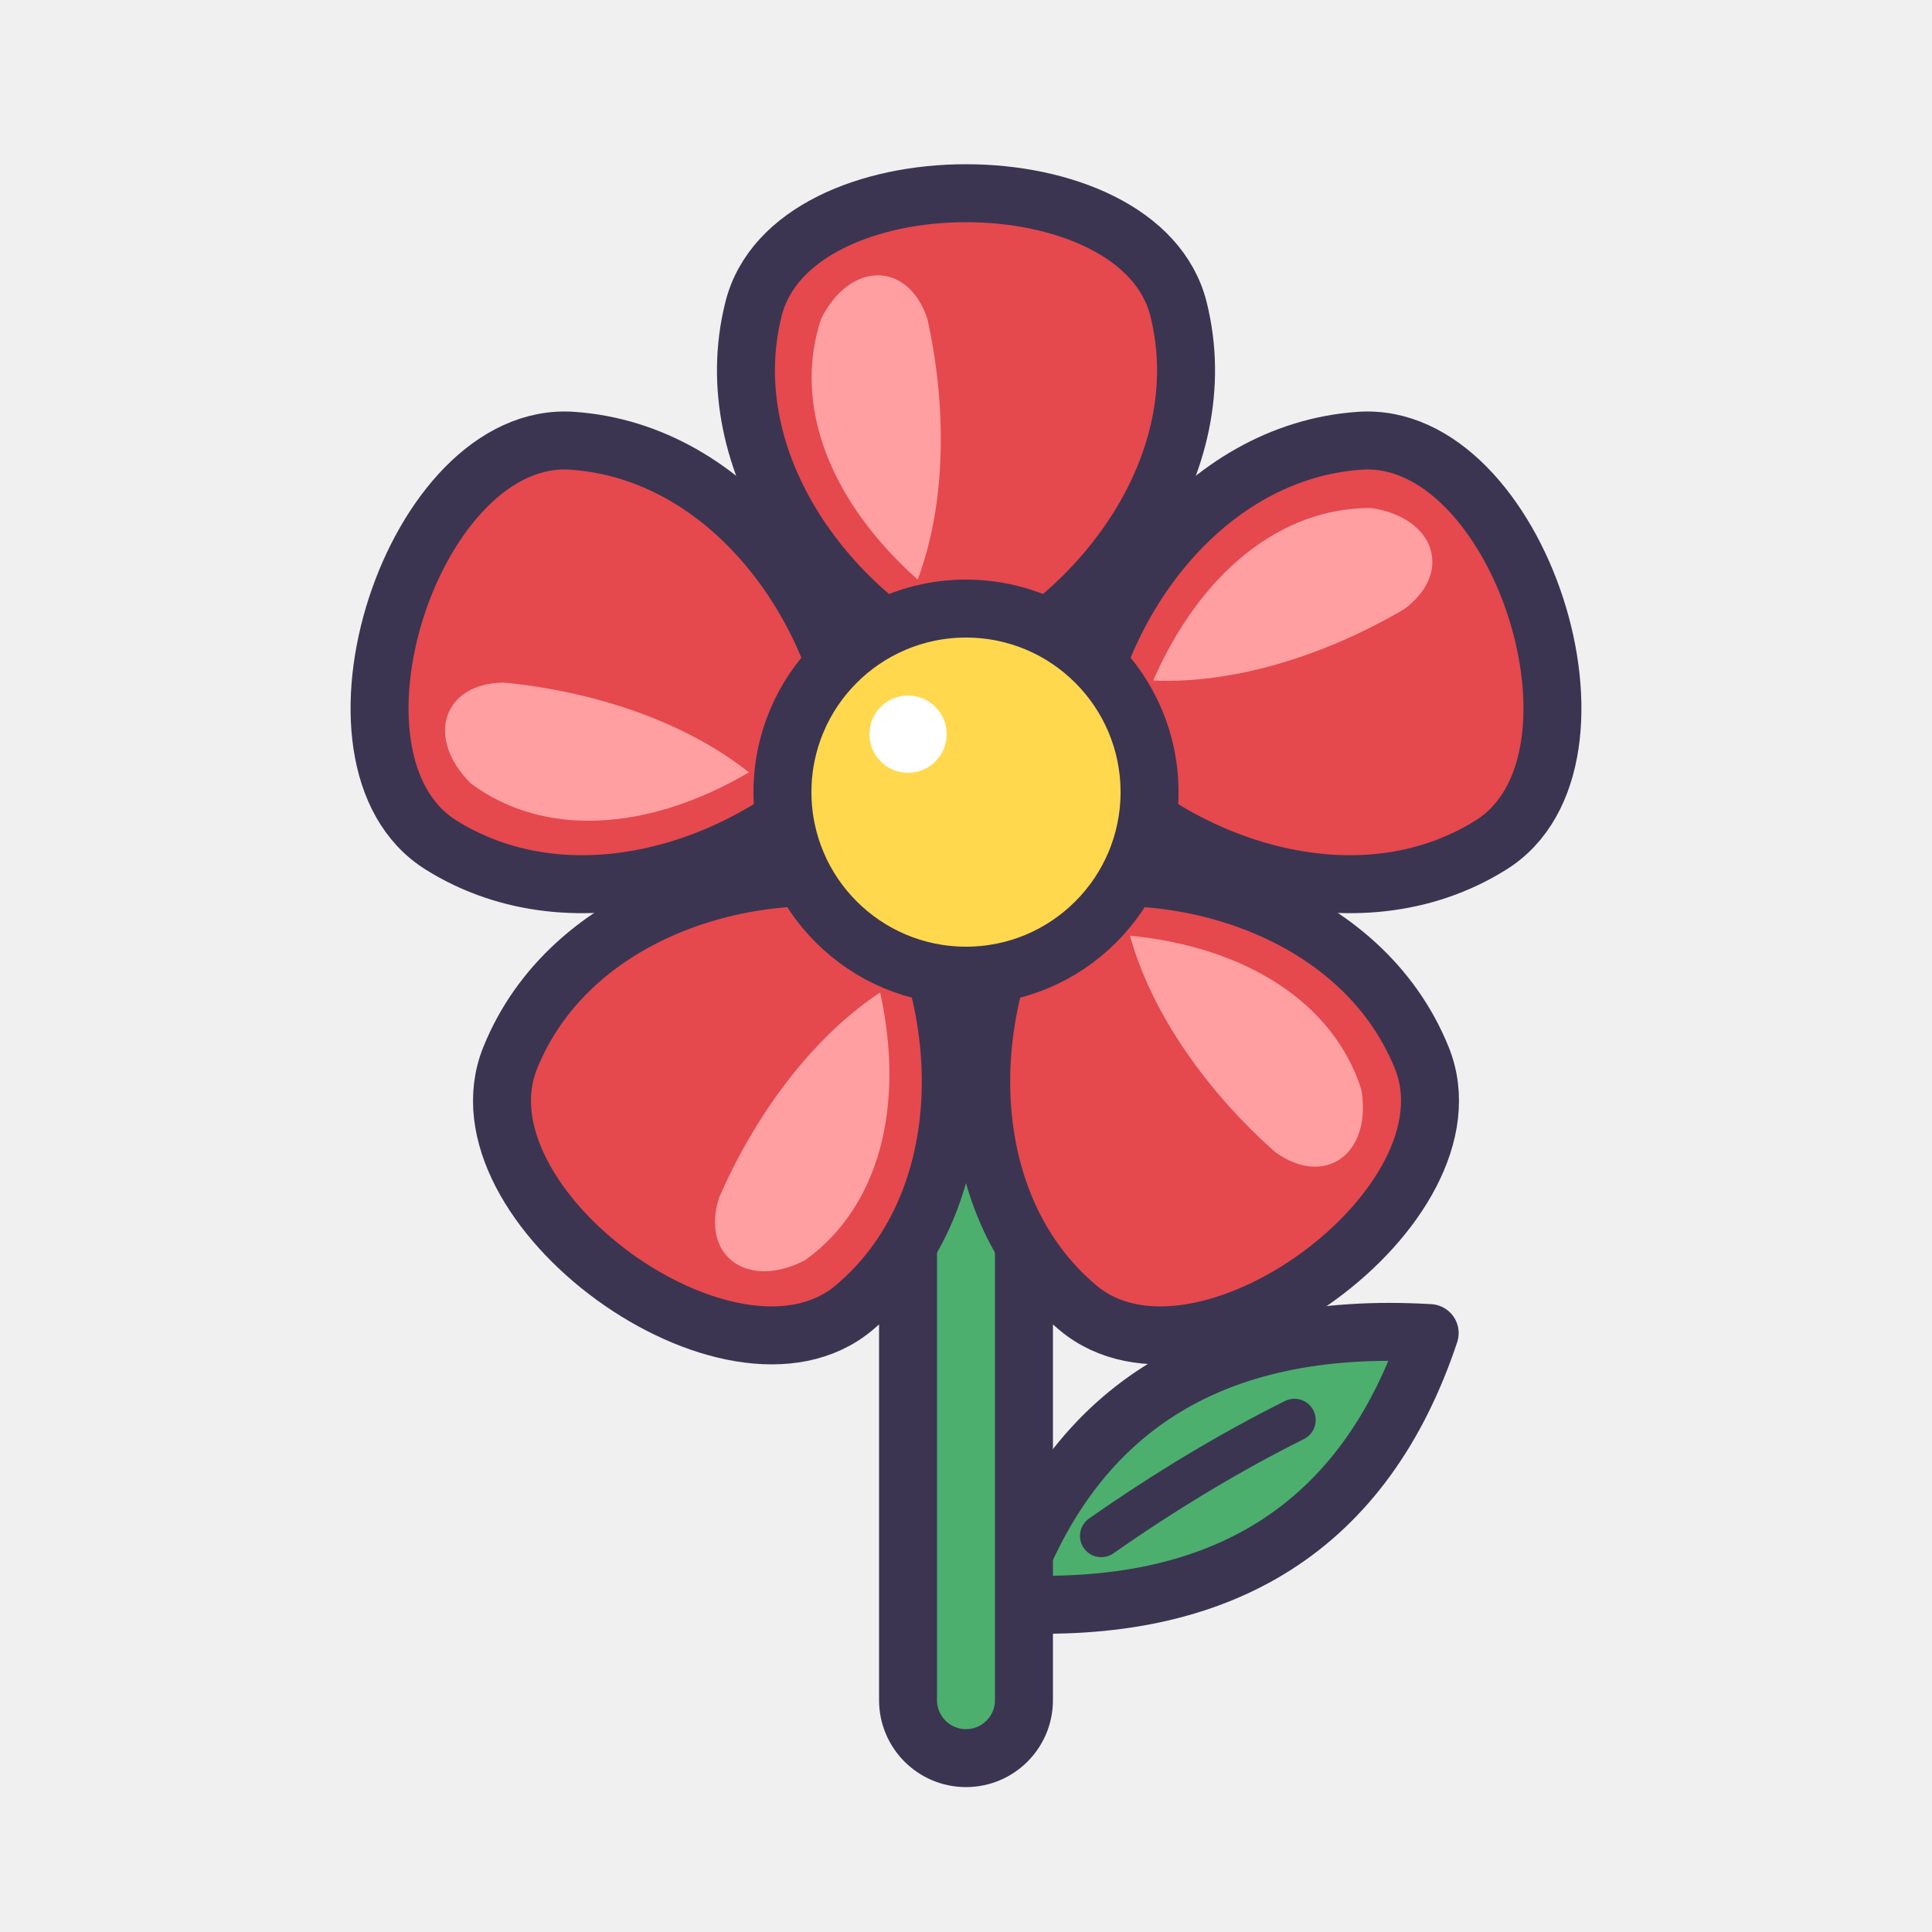
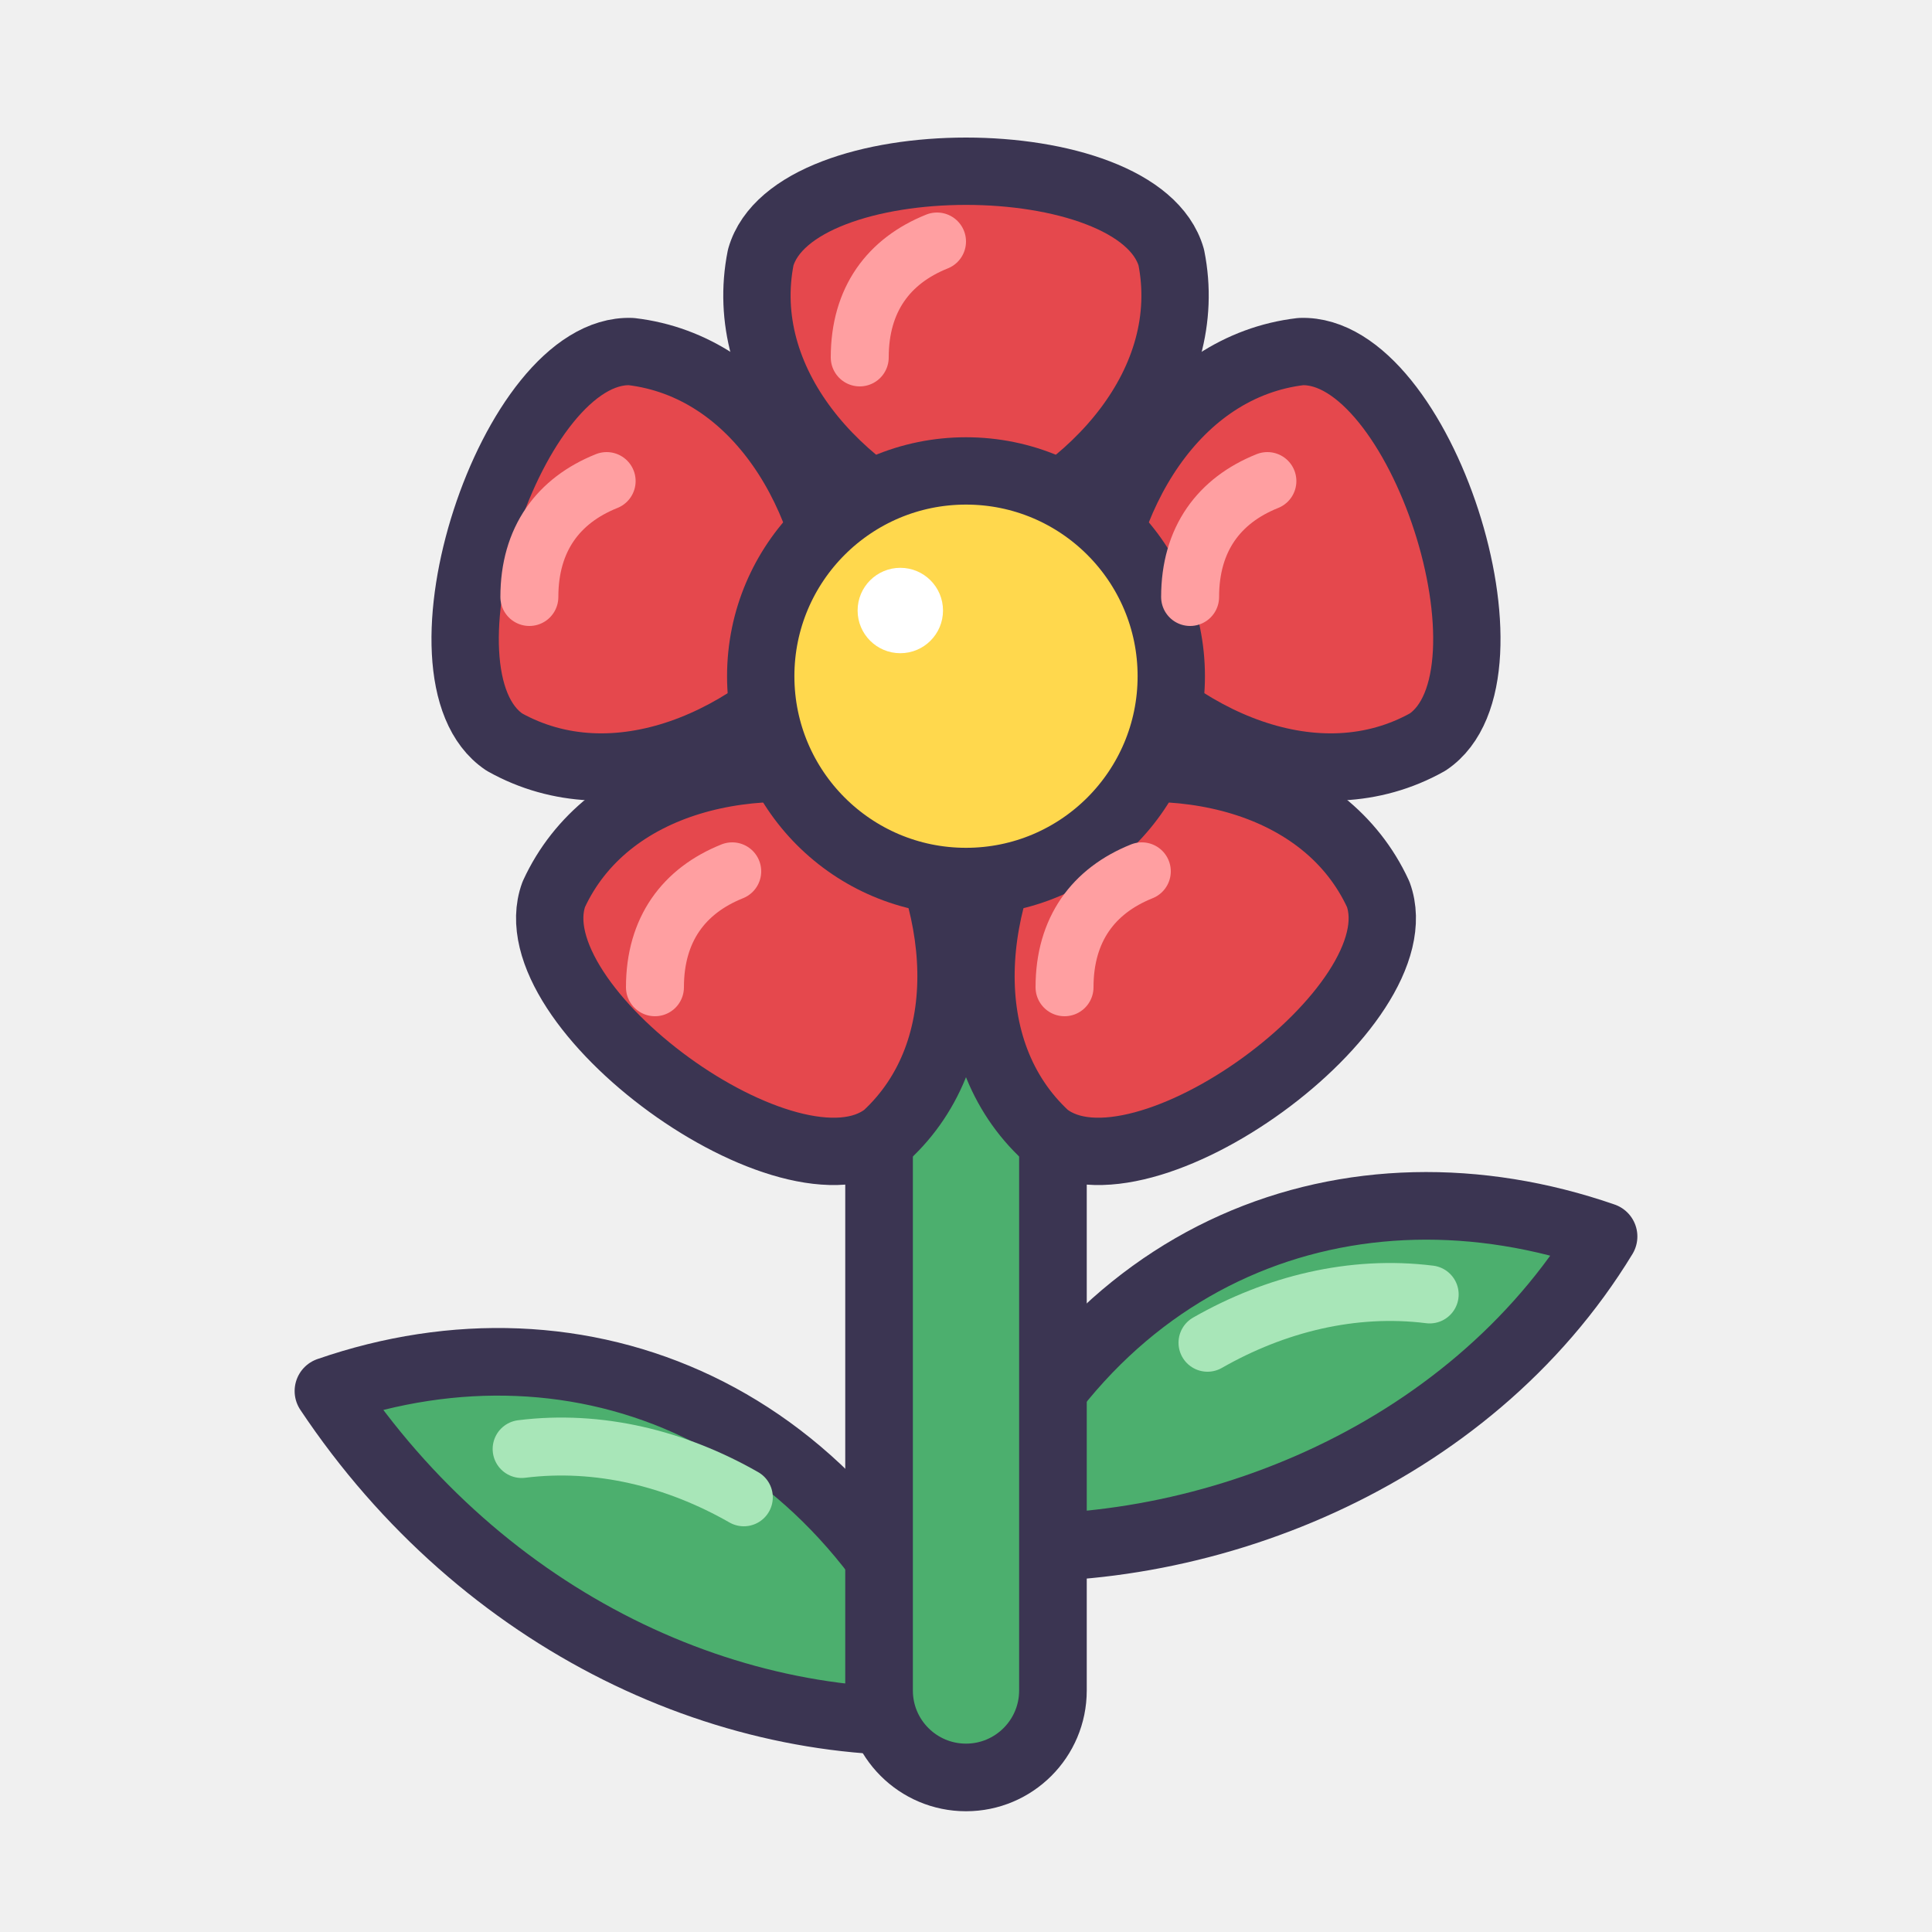
<svg xmlns="http://www.w3.org/2000/svg" viewBox="0 0 100 100">
-   <g stroke-linejoin="round" stroke-linecap="round">
-     <path d="M52 83 Q57 68 74 69 Q69 84 52 83 Z" fill="#4caf6e" stroke="#3b3552" stroke-width="3" />
-     <path d="M57 79.5 Q62 76 67 73.5" fill="none" stroke="#3b3552" stroke-width="2.2" />
-     <rect x="47" y="58" width="6" height="33" rx="3" fill="#4caf6e" stroke="#3b3552" stroke-width="3" />
-     <g transform="translate(50 41)">
-       <g>
-         <path d="M0 -6 C-7 -9 -13 -17 -11 -25 C-9 -33 9 -33 11 -25 C13 -17 7 -9 0 -6 Z" fill="#e5484d" stroke="#3b3552" stroke-width="3" />
-         <path d="M-2.5 -11 C-7 -15 -9 -20 -7.5 -24.5 C-6 -27.5 -3 -27.5 -2 -24.5 C-1 -20 -1 -15 -2.5 -11 Z" fill="#ff9fa1" />
-       </g>
-       <g transform="rotate(72)">
-         <path d="M0 -6 C-7 -9 -13 -17 -11 -25 C-9 -33 9 -33 11 -25 C13 -17 7 -9 0 -6 Z" fill="#e5484d" stroke="#3b3552" stroke-width="3" />
-         <path d="M-2.5 -11 C-7 -15 -9 -20 -7.5 -24.5 C-6 -27.5 -3 -27.5 -2 -24.5 C-1 -20 -1 -15 -2.5 -11 Z" fill="#ff9fa1" />
-       </g>
-       <g transform="rotate(144)">
-         <path d="M0 -6 C-7 -9 -13 -17 -11 -25 C-9 -33 9 -33 11 -25 C13 -17 7 -9 0 -6 Z" fill="#e5484d" stroke="#3b3552" stroke-width="3" />
-         <path d="M-2.5 -11 C-7 -15 -9 -20 -7.5 -24.5 C-6 -27.5 -3 -27.5 -2 -24.5 C-1 -20 -1 -15 -2.5 -11 Z" fill="#ff9fa1" />
-       </g>
-       <g transform="rotate(216)">
-         <path d="M0 -6 C-7 -9 -13 -17 -11 -25 C-9 -33 9 -33 11 -25 C13 -17 7 -9 0 -6 Z" fill="#e5484d" stroke="#3b3552" stroke-width="3" />
-         <path d="M-2.5 -11 C-7 -15 -9 -20 -7.5 -24.5 C-6 -27.5 -3 -27.5 -2 -24.5 C-1 -20 -1 -15 -2.5 -11 Z" fill="#ff9fa1" />
-       </g>
-       <g transform="rotate(288)">
-         <path d="M0 -6 C-7 -9 -13 -17 -11 -25 C-9 -33 9 -33 11 -25 C13 -17 7 -9 0 -6 Z" fill="#e5484d" stroke="#3b3552" stroke-width="3" />
-         <path d="M-2.5 -11 C-7 -15 -9 -20 -7.5 -24.5 C-6 -27.5 -3 -27.5 -2 -24.5 C-1 -20 -1 -15 -2.5 -11 Z" fill="#ff9fa1" />
-       </g>
-       <circle cx="0" cy="0" r="9.5" fill="#ffd84d" stroke="#3b3552" stroke-width="3" />
-       <circle cx="-3" cy="-3" r="2" fill="#ffffff" />
+   <g stroke="#3b3552" stroke-width="3.5" stroke-linejoin="round" stroke-linecap="round">
+     <path d="M50 89 C38 90 25 84 17 72 C30 67.5 44 73 50 89 Z" fill="#4caf6e" />
+     <path d="M50 80 C62 81 76 75.5 83 64 C70 59.5 56 64.5 50 80 Z" fill="#4caf6e" />
+     <rect x="45.5" y="46" width="9" height="46" rx="4.5" fill="#4caf6e" />
+   </g>
+   <g transform="translate(50 35) scale(0.85)" stroke-linejoin="round">
+     <g transform="rotate(0)">
+       <path d="M0 -8 C-8 -11 -14 -18 -12.5 -25.5 C-10.5 -32.5 10.5 -32.5 12.5 -25.5 C14 -18 8 -11 0 -8 Z" fill="#e5484d" stroke="#3b3552" stroke-width="4.1" />
    </g>
+     <g transform="rotate(72)">
+       <path d="M0 -8 C-8 -11 -14 -18 -12.5 -25.5 C-10.5 -32.5 10.5 -32.5 12.5 -25.5 C14 -18 8 -11 0 -8 Z" fill="#e5484d" stroke="#3b3552" stroke-width="4.1" />
+     </g>
+     <g transform="rotate(144)">
+       <path d="M0 -8 C-8 -11 -14 -18 -12.5 -25.5 C-10.5 -32.5 10.5 -32.5 12.5 -25.5 C14 -18 8 -11 0 -8 Z" fill="#e5484d" stroke="#3b3552" stroke-width="4.1" />
+     </g>
+     <g transform="rotate(216)">
+       <path d="M0 -8 C-8 -11 -14 -18 -12.5 -25.5 C-10.5 -32.5 10.5 -32.5 12.5 -25.5 C14 -18 8 -11 0 -8 Z" fill="#e5484d" stroke="#3b3552" stroke-width="4.1" />
+     </g>
+     <g transform="rotate(288)">
+       <path d="M0 -8 C-8 -11 -14 -18 -12.5 -25.5 C-10.5 -32.5 10.5 -32.5 12.5 -25.5 C14 -18 8 -11 0 -8 Z" fill="#e5484d" stroke="#3b3552" stroke-width="4.1" />
+     </g>
+     <circle cx="0" cy="0" r="12.5" fill="#ffd84d" stroke="#3b3552" stroke-width="4.1" />
+     <circle cx="-4" cy="-4" r="2.6" fill="#ffffff" />
+   </g>
+   <g fill="none" stroke-linecap="round" stroke="#ff9fa1" stroke-width="3">
+     <path d="M44.5 18.5 C44.5 15.5 46.0 13.5 48.5 12.5" />
+     <path d="M61.6 30.9 C61.6 27.9 63.1 25.9 65.6 24.9" />
+     <path d="M55.1 51.1 C55.1 48.1 56.6 46.1 59.1 45.1" />
+     <path d="M33.9 51.1 C33.9 48.1 35.4 46.1 37.9 45.1" />
+     <path d="M27.4 30.9 C27.4 27.9 28.9 25.9 31.4 24.9" />
+   </g>
+   <g fill="none" stroke-linecap="round" stroke="#a8e6b8" stroke-width="3">
+     <path d="M27 75 C31 74.5 35 75.5 38.5 77.5" />
+     <path d="M74 67 C70 66.5 66 67.5 62.5 69.5" />
  </g>
</svg>
